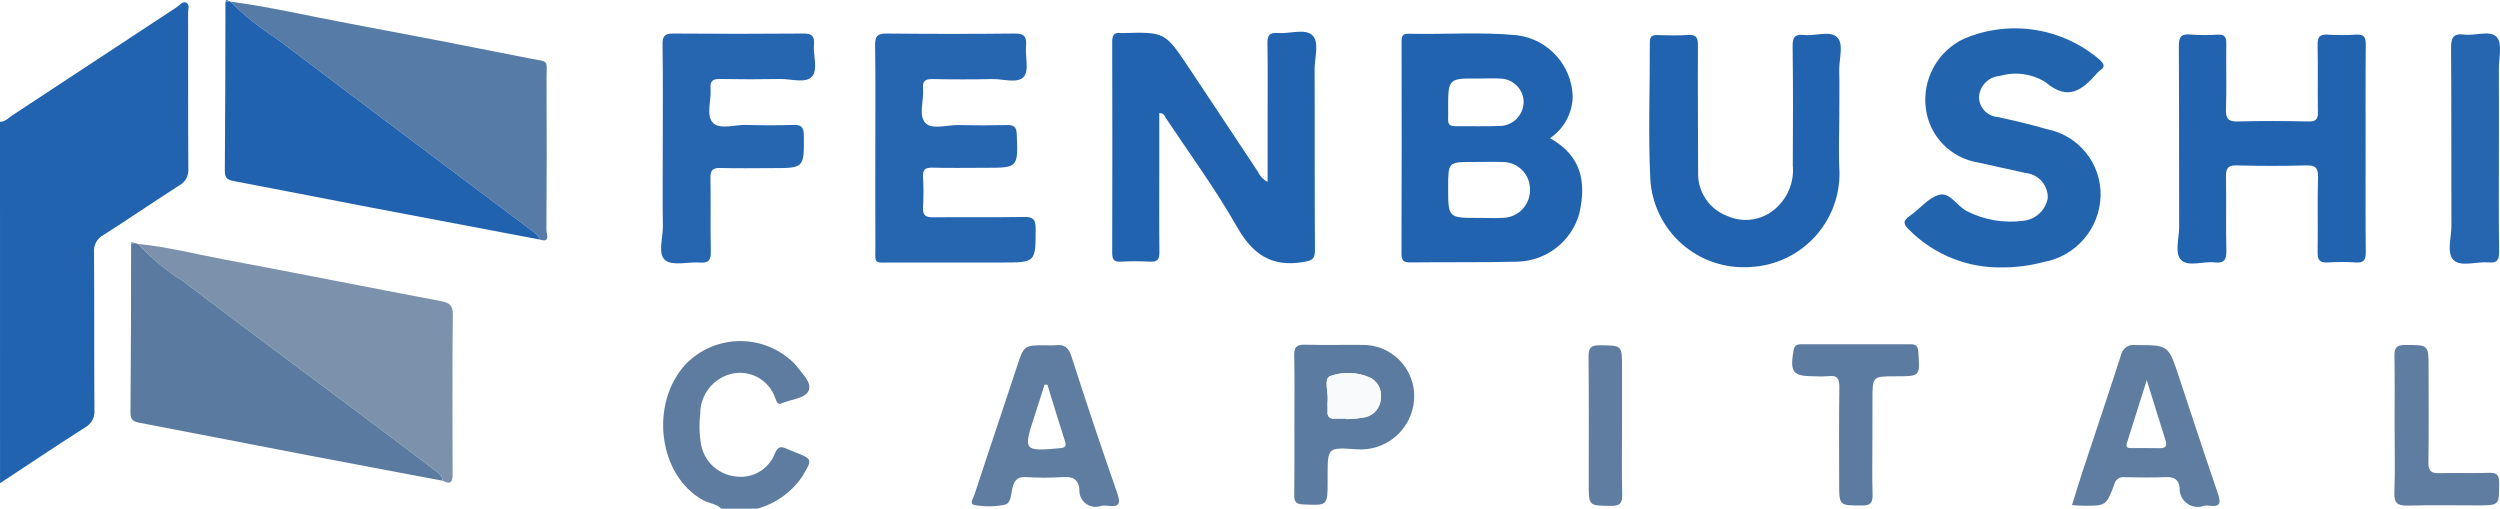
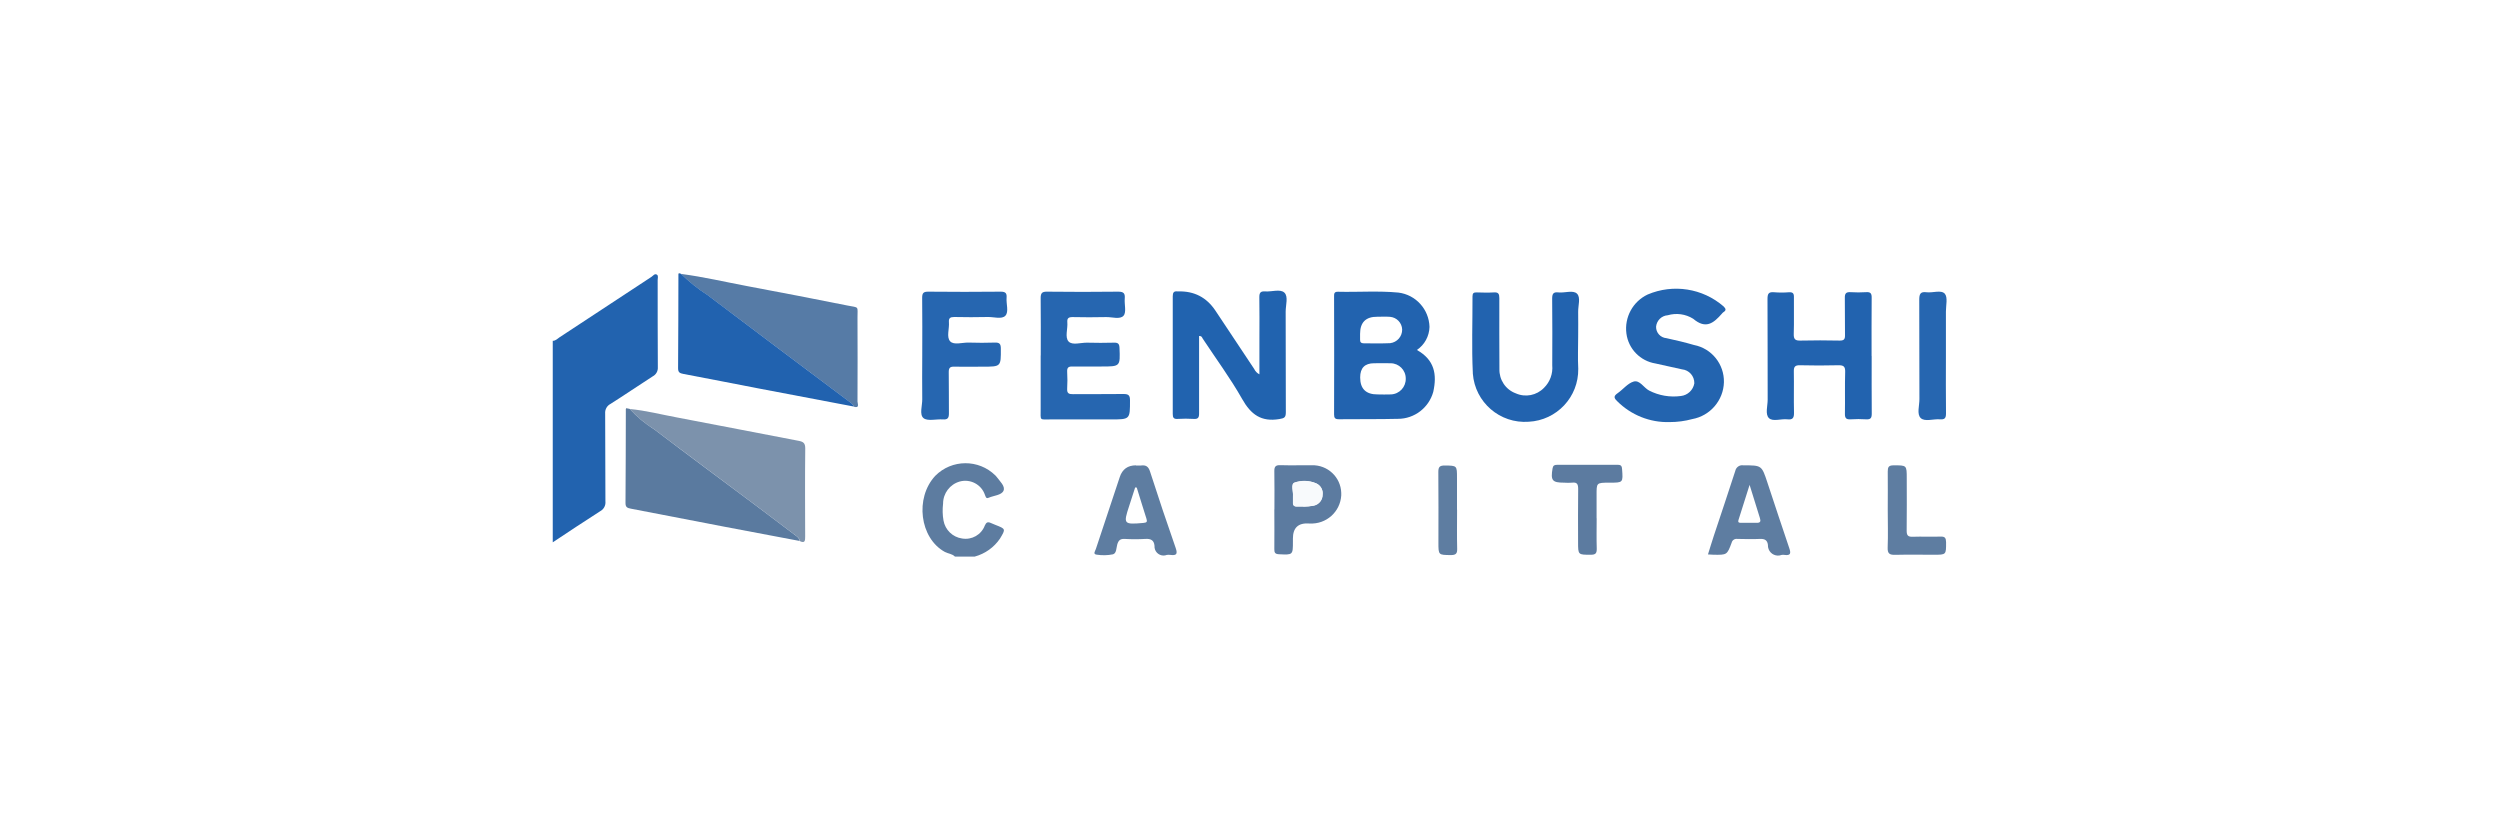
- <svg xmlns="http://www.w3.org/2000/svg" id="Group_94" data-name="Group 94" width="167.255" height="34.029" viewBox="0 0 167.255 34.029">
-   <path id="Path_401" data-name="Path 401" d="M-581.237,418.282c.35.009.56-.259.812-.422q5.524-3.628,11.038-7.263c.2-.128.383-.434.648-.259.2.131.086.424.086.641.007,3.487-.007,6.973.016,10.46a1.145,1.145,0,0,1-.607,1.1c-1.7,1.091-3.363,2.23-5.066,3.314a1.194,1.194,0,0,0-.637,1.161c.028,3.515,0,7.029.028,10.544a1.189,1.189,0,0,1-.616,1.166c-1.917,1.224-3.806,2.489-5.7,3.739Z" transform="translate(581.237 -410.135)" fill="#2263af" />
-   <path id="Path_402" data-name="Path 402" d="M-558.323,431.215c-.334-.338-.816-.348-1.21-.562-3.006-1.647-3.62-6.472-1.147-9.131a5.1,5.1,0,0,1,7.265.007,1.5,1.5,0,0,1,.112.128c.382.52,1.061,1.124.823,1.663s-1.168.569-1.784.844c-.336.149-.357-.163-.45-.35a2.493,2.493,0,0,0-3.008-1.6,2.745,2.745,0,0,0-2.01,2.65,6.963,6.963,0,0,0,.049,2.029,2.629,2.629,0,0,0,2.234,2.157,2.457,2.457,0,0,0,2.726-1.558c.17-.38.35-.471.7-.313.182.082.369.156.553.229,1.278.5,1.257.49.565,1.654a5.344,5.344,0,0,1-3.025,2.157Z" transform="translate(606.579 -397.186)" fill="#5d7ca0" />
-   <path id="Path_403" data-name="Path 403" d="M-546.184,416.578v3.608c0,1.9-.014,3.8.009,5.7.007.478-.135.658-.627.63a17.8,17.8,0,0,0-1.964,0c-.471.026-.567-.173-.567-.595q.017-7.06,0-14.122c0-.441.133-.639.583-.576a.36.36,0,0,0,.086,0c2.85-.077,2.857-.082,4.441,2.29,1.56,2.332,3.1,4.674,4.655,7.013a1.339,1.339,0,0,0,.632.651v-4.354c0-1.644.016-3.291-.012-4.935-.007-.52.161-.714.686-.669.788.063,1.81-.317,2.311.142s.156,1.5.159,2.281c.019,4.028-.007,8.056.023,12.081,0,.634-.184.716-.793.819-2.155.357-3.4-.55-4.443-2.388-1.425-2.507-3.146-4.849-4.744-7.256C-545.834,416.769-545.864,416.564-546.184,416.578Z" transform="translate(623.742 -409.01)" fill="#2163af" />
-   <path id="Path_404" data-name="Path 404" d="M-531.094,418.191c2.108,1.185,2.435,2.918,1.961,5.028a4.412,4.412,0,0,1-4.233,3.235c-2.362.058-4.727.021-7.092.049-.45,0-.576-.14-.576-.581q.021-7.06.007-14.119c0-.331-.019-.613.464-.6,2.419.056,4.846-.133,7.258.1a4.262,4.262,0,0,1,3.727,4.116A3.457,3.457,0,0,1-531.094,418.191Zm-4.739,5.334c.541,0,1.082.028,1.621-.007a1.847,1.847,0,0,0,1.775-1.908,1.82,1.82,0,0,0-1.84-1.826c-.653-.021-1.308,0-1.961,0-1.674,0-1.674,0-1.674,1.7C-537.913,423.532-537.913,423.532-535.833,423.525Zm-.012-9.324c-2.069-.019-2.069-.019-2.069,2.048,0,.226.012.455,0,.681-.019.324.126.459.45.457,1.054-.009,2.111.03,3.163-.021a1.628,1.628,0,0,0,1.439-1.635,1.589,1.589,0,0,0-1.446-1.521C-534.816,414.168-535.332,414.2-535.845,414.2Z" transform="translate(634.796 -408.946)" fill="#2263af" />
-   <path id="Path_405" data-name="Path 405" d="M-574.633,410.268c2.68.352,5.313.973,7.965,1.467q6,1.12,11.979,2.316c1.469.292,1.213.021,1.22,1.476q.025,5.02-.009,10.04c0,.238.3.861-.455.616a.809.809,0,0,0-.352-.464c-5.728-4.305-11.468-8.6-17.177-12.925A19.359,19.359,0,0,1-574.633,410.268Z" transform="translate(590.035 -410.159)" fill="#567ba6" />
-   <path id="Path_406" data-name="Path 406" d="M-577.275,417.22c1.926.182,3.8.669,5.7,1.024,4.86.912,9.709,1.88,14.567,2.8.571.11.793.28.788.91-.037,3.515-.023,7.032-.014,10.549,0,.492,0,.9-.672.557,0-.331-.236-.49-.466-.662-1.579-1.187-3.151-2.386-4.734-3.571-4.068-3.046-8.158-6.066-12.2-9.145A14.322,14.322,0,0,1-577.275,417.22Z" transform="translate(586.515 -400.897)" fill="#7c92ac" />
-   <path id="Path_407" data-name="Path 407" d="M-576.983,417.256a14.319,14.319,0,0,0,2.962,2.458c4.044,3.079,8.135,6.1,12.2,9.145,1.584,1.185,3.156,2.384,4.734,3.571.231.173.466.331.466.662-3.011-.569-6.024-1.131-9.033-1.707-3.736-.716-7.468-1.451-11.2-2.16-.422-.079-.641-.172-.639-.672.033-3.764.033-7.528.042-11.293l.2-.068Z" transform="translate(586.223 -400.933)" fill="#5a7a9f" />
-   <path id="Path_408" data-name="Path 408" d="M-574.426,410.287a19.357,19.357,0,0,0,3.17,2.526c5.709,4.329,11.449,8.62,17.177,12.925a.81.81,0,0,1,.352.464q-5.737-1.088-11.474-2.176c-2.985-.571-5.968-1.166-8.958-1.728-.418-.077-.632-.177-.628-.672.033-3.769.033-7.538.042-11.307l.231-.058A.065.065,0,0,1-574.426,410.287Z" transform="translate(589.828 -410.178)" fill="#2162af" />
-   <path id="Path_409" data-name="Path 409" d="M-520,427.033a8.544,8.544,0,0,1-6.3-2.519c-.424-.4-.4-.623.07-.945.653-.448,1.2-1.176,1.912-1.385.753-.222,1.208.742,1.873,1.078a6.412,6.412,0,0,0,3.809.648,1.852,1.852,0,0,0,1.614-1.518,1.64,1.64,0,0,0-1.493-1.677c-1.054-.236-2.108-.46-3.163-.7a4.192,4.192,0,0,1-3.5-3.594,4.524,4.524,0,0,1,2.549-4.688,8.713,8.713,0,0,1,9.1,1.425c.3.292.35.478-.016.709a.939.939,0,0,0-.184.177c-.98,1.108-1.912,1.9-3.438.6a3.779,3.779,0,0,0-3.055-.422,1.515,1.515,0,0,0-1.4,1.371,1.345,1.345,0,0,0,1.241,1.376c1.11.24,2.218.5,3.309.819a4.437,4.437,0,0,1,3.585,4.466,4.623,4.623,0,0,1-3.8,4.415A10.585,10.585,0,0,1-520,427.033Z" transform="translate(654.022 -409.143)" fill="#2364af" />
-   <path id="Path_410" data-name="Path 410" d="M-506.188,418.885c0,2.3-.014,4.6.012,6.894,0,.506-.119.721-.662.686a14.431,14.431,0,0,0-1.88,0c-.522.033-.69-.145-.681-.672.03-1.672-.021-3.347.028-5.021.019-.655-.191-.814-.821-.8-1.537.044-3.079.04-4.618,0-.576-.014-.728.186-.718.732.028,1.644-.016,3.291.023,4.937.014.6-.107.9-.786.821-.758-.086-1.752.306-2.225-.149s-.145-1.453-.147-2.209c-.014-4.03.007-8.058-.021-12.088,0-.628.14-.865.8-.8a11.816,11.816,0,0,0,1.793.007c.452-.023.59.145.583.585-.021,1.474.026,2.95-.021,4.424-.021.648.187.821.823.8,1.567-.044,3.137-.033,4.7,0,.492.009.637-.154.627-.632-.026-1.5.012-3.009-.021-4.51-.011-.529.166-.7.683-.667a14.426,14.426,0,0,0,1.88,0c.548-.037.665.177.66.683C-506.2,414.232-506.188,416.557-506.188,418.885Z" transform="translate(664.452 -408.906)" fill="#2263af" />
-   <path id="Path_411" data-name="Path 411" d="M-556.12,418.833c0-2.3.021-4.594-.014-6.889-.007-.6.177-.765.772-.758,2.848.028,5.7.035,8.545,0,.674-.009.833.217.781.826-.063.7.217,1.632-.14,2.055-.42.495-1.385.149-2.113.166q-2.008.042-4.016,0c-.492-.009-.662.154-.62.632.065.784-.322,1.786.154,2.3.446.478,1.455.128,2.213.145q1.623.038,3.249,0c.473-.012.634.128.653.618.086,2.244.1,2.241-2.155,2.241-1.168,0-2.337.023-3.5-.009-.495-.014-.639.154-.616.627a17.509,17.509,0,0,1,0,2.041c-.035.548.2.658.695.653,2.025-.023,4.046.012,6.069-.023.595-.009.772.161.77.76,0,2.288.021,2.288-2.3,2.288-2.393,0-4.786.009-7.179,0-1.453-.007-1.234.2-1.243-1.278C-556.129,423.085-556.12,420.96-556.12,418.833Z" transform="translate(614.68 -408.943)" fill="#2666b0" />
-   <path id="Path_412" data-name="Path 412" d="M-521.211,416.524c0,1.306-.061,2.614.012,3.914a6.263,6.263,0,0,1-5.95,6.353,6.255,6.255,0,0,1-6.705-5.858c-.149-3.055-.023-6.124-.033-9.187,0-.385.152-.483.506-.471.683.019,1.369.04,2.05-.007.548-.035.665.177.662.683-.014,2.836.009,5.672.012,8.508a3.015,3.015,0,0,0,1.955,2.922,3.007,3.007,0,0,0,3.391-.66,3.386,3.386,0,0,0,.989-2.71c.014-2.666.023-5.334-.012-8-.007-.6.159-.807.758-.744.758.082,1.754-.31,2.22.154s.121,1.451.14,2.209C-521.192,414.595-521.211,415.561-521.211,416.524Z" transform="translate(644.264 -408.928)" fill="#2263af" />
-   <path id="Path_413" data-name="Path 413" d="M-562.162,418.8c0-2.3.019-4.595-.014-6.892-.007-.56.154-.73.716-.725q4.359.038,8.723,0c.6-.007.732.219.69.744-.061.73.294,1.668-.138,2.139s-1.4.145-2.125.159q-2.012.038-4.021,0c-.478-.009-.677.131-.635.623.068.786-.32,1.784.154,2.3.445.485,1.453.131,2.213.149,1.054.028,2.111.037,3.163,0,.581-.023.709.186.714.73.012,2.16.03,2.16-2.157,2.16-1.14,0-2.281.026-3.419-.009-.534-.019-.681.163-.672.676.028,1.644-.009,3.291.023,4.935.009.555-.149.76-.721.716-.791-.058-1.821.243-2.321-.152-.532-.42-.154-1.488-.165-2.269C-562.183,422.32-562.162,420.561-562.162,418.8Z" transform="translate(606.502 -408.94)" fill="#2666b0" />
-   <path id="Path_414" data-name="Path 414" d="M-548.38,420.137a4.654,4.654,0,0,0,.6,0c.6-.082.9.131,1.091.744q1.48,4.611,3.076,9.182c.263.751.039.893-.635.814a1.377,1.377,0,0,0-.427,0,1.091,1.091,0,0,1-1.481-1.105c-.063-.665-.448-.863-1.1-.816a19.142,19.142,0,0,1-2.479,0c-.536-.028-.751.187-.886.672-.119.42-.079,1.063-.52,1.178a5.414,5.414,0,0,1-1.95.035c-.492-.061-.175-.445-.1-.667.606-1.859,1.232-3.711,1.847-5.565.341-1.022.676-2.043,1.017-3.065C-549.864,420.137-549.864,420.137-548.38,420.137Zm.086,2.649-.189-.021c-.238.744-.473,1.49-.716,2.234-.716,2.185-.66,2.244,1.726,2.027.42-.04.453-.161.336-.522C-547.541,425.27-547.912,424.027-548.294,422.787Z" transform="translate(618.37 -397.039)" fill="#5e7da1" />
-   <path id="Path_415" data-name="Path 415" d="M-521.8,430.829c.247-.793.471-1.544.716-2.288.851-2.579,1.726-5.152,2.556-7.738a.851.851,0,0,1,.973-.683c2.195.007,2.195-.014,2.88,2.043.875,2.631,1.731,5.268,2.633,7.888.219.632.168.917-.567.819a1.112,1.112,0,0,0-.341,0,1.217,1.217,0,0,1-1.651-1.208c-.068-.564-.385-.732-.935-.707-.91.04-1.824.019-2.733.007a.607.607,0,0,0-.693.452c-.551,1.476-.572,1.472-2.155,1.453C-521.313,430.863-521.509,430.845-521.8,430.829Zm5-8.363c-.483,1.523-.9,2.862-1.327,4.2-.121.385.163.343.38.345.6.009,1.192-.009,1.789.009.45.012.532-.168.4-.567C-515.958,425.194-516.345,423.93-516.8,422.465Z" transform="translate(660.423 -397.035)" fill="#5e7da1" />
-   <path id="Path_416" data-name="Path 416" d="M-507.672,418.919c0,2.295-.019,4.59.014,6.882.009.571-.173.744-.721.695-.788-.07-1.814.319-2.314-.147s-.152-1.507-.156-2.29c-.016-3.967.007-7.932-.023-11.9,0-.676.124-1.005.872-.907s1.761-.322,2.195.18c.373.429.128,1.4.131,2.132C-507.665,415.351-507.672,417.135-507.672,418.919Z" transform="translate(674.853 -408.94)" fill="#2666b0" />
-   <path id="Path_417" data-name="Path 417" d="M-544.1,425.418c0-1.53.021-3.06-.012-4.59-.012-.56.166-.737.728-.718,1.25.037,2.5,0,3.757.014a3.43,3.43,0,0,1,3.54,3.622,3.583,3.583,0,0,1-3.872,3.361c-1.917-.133-1.917-.133-1.917,1.8v.341c0,1.646,0,1.628-1.668,1.546-.466-.023-.569-.2-.564-.616C-544.09,428.592-544.1,427.006-544.1,425.418Zm3.477-.361,0,.035a7.854,7.854,0,0,0,1.266-.131,1.338,1.338,0,0,0,1.04-1.3,1.313,1.313,0,0,0-.8-1.383,3.589,3.589,0,0,0-2.584-.07c-.462.182-.117,1.089-.175,1.665-.023.224.009.455-.007.679-.026.359.119.527.49.506C-541.135,425.047-540.876,425.056-540.622,425.056Z" transform="translate(630.697 -397.049)" fill="#5c7ba0" />
-   <path id="Path_418" data-name="Path 418" d="M-524.456,426.493c0,1.217-.026,2.437.012,3.655.014.539-.123.739-.7.737-1.537,0-1.537.026-1.537-1.511,0-2.125-.019-4.249.014-6.374.007-.567-.107-.851-.737-.767a7,7,0,0,1-.94.007c-1.441,0-1.64-.261-1.388-1.733.058-.341.236-.41.518-.41q3.673,0,7.344,0c.371,0,.459.177.485.525.119,1.621.131,1.619-1.495,1.619-1.572,0-1.572,0-1.572,1.535Z" transform="translate(649.724 -397.066)" fill="#5c7ba0" />
-   <path id="Path_419" data-name="Path 419" d="M-512.534,425.468c0-1.532.016-3.064-.009-4.6-.007-.518.093-.753.7-.753,1.584,0,1.584-.03,1.584,1.563,0,2.1.019,4.2-.012,6.3-.009.569.182.73.732.714,1.11-.035,2.225.019,3.335-.023.543-.021.662.17.665.679,0,1.5.026,1.5-1.469,1.5-1.539,0-3.081-.033-4.62.014-.686.021-.949-.14-.921-.879C-512.492,428.477-512.534,426.972-512.534,425.468Z" transform="translate(672.737 -397.036)" fill="#5e7da1" />
-   <path id="Path_420" data-name="Path 420" d="M-533.427,425.433c0,1.556-.026,3.116.012,4.671.016.595-.165.774-.765.765-1.474-.019-1.476.012-1.476-1.49,0-2.831.019-5.665-.012-8.5-.007-.6.177-.763.767-.756,1.474.019,1.474-.009,1.474,1.481Z" transform="translate(641.944 -397.024)" fill="#5e7da1" />
-   <path id="Path_421" data-name="Path 421" d="M-574.539,410.3l-.231.058C-574.742,410.151-574.644,410.216-574.539,410.3Z" transform="translate(589.852 -410.221)" fill="#567ba6" />
-   <path id="Path_422" data-name="Path 422" d="M-577.273,417.233l-.2.068C-577.469,417.1-577.376,417.156-577.273,417.233Z" transform="translate(586.247 -400.973)" fill="#7c92ac" />
-   <path id="Path_423" data-name="Path 423" d="M-541.861,423.976c-.254,0-.513-.009-.767,0-.371.021-.515-.147-.49-.506.016-.224-.016-.455.007-.679.058-.576-.287-1.483.175-1.665a3.589,3.589,0,0,1,2.584.07,1.313,1.313,0,0,1,.8,1.383,1.337,1.337,0,0,1-1.04,1.3,7.848,7.848,0,0,1-1.266.131Z" transform="translate(631.936 -395.968)" fill="#f8fafc" />
+ <svg xmlns="http://www.w3.org/2000/svg" id="katman_1" data-name="katman 1" viewBox="0 0 300 100">
+   <defs>
+     <style>
+       .cls-1 {
+         fill: #f8fafc;
+       }
+ 
+       .cls-2 {
+         fill: #7c92ac;
+       }
+ 
+       .cls-3 {
+         fill: #2364af;
+       }
+ 
+       .cls-4 {
+         fill: #2162af;
+       }
+ 
+       .cls-5 {
+         fill: #2163af;
+       }
+ 
+       .cls-6 {
+         fill: #2263af;
+       }
+ 
+       .cls-7 {
+         fill: #5c7ba0;
+       }
+ 
+       .cls-8 {
+         fill: #5a7a9f;
+       }
+ 
+       .cls-9 {
+         fill: #567ba6;
+       }
+ 
+       .cls-10 {
+         fill: #5d7ca0;
+       }
+ 
+       .cls-11 {
+         fill: #5e7da1;
+       }
+ 
+       .cls-12 {
+         fill: #2666b0;
+       }
+     </style>
+   </defs>
+   <path id="Path_401" data-name="Path 401" class="cls-6" d="M66.33,40.9c.35,0,.56-.26,.81-.42,3.68-2.42,7.36-4.84,11.04-7.26,.2-.13,.38-.43,.65-.26,.2,.13,.09,.42,.09,.64,0,3.49,0,6.97,.02,10.46,.03,.45-.2,.89-.61,1.1-1.7,1.09-3.36,2.23-5.07,3.31-.43,.22-.68,.68-.64,1.16,.03,3.52,0,7.03,.03,10.54,.05,.48-.19,.94-.62,1.17-1.92,1.22-3.81,2.49-5.7,3.74v-24.18Z" />
+   <path id="Path_402" data-name="Path 402" class="cls-10" d="M114.59,66.79c-.33-.34-.82-.35-1.21-.56-3.01-1.65-3.62-6.47-1.15-9.13,1.98-2,5.21-2.02,7.21-.05l.05,.05s.08,.08,.11,.13c.38,.52,1.06,1.12,.82,1.66s-1.17,.57-1.78,.84c-.34,.15-.36-.16-.45-.35-.42-1.24-1.74-1.94-3.01-1.6-1.19,.33-2.01,1.42-2.01,2.65-.08,.68-.07,1.36,.05,2.03,.2,1.13,1.1,2,2.23,2.16,1.17,.2,2.31-.45,2.73-1.56,.17-.38,.35-.47,.7-.31,.18,.08,.37,.16,.55,.23,1.28,.5,1.26,.49,.57,1.65-.72,1.06-1.79,1.82-3.03,2.16h-2.39Z" />
+   <path id="Path_403" data-name="Path 403" class="cls-5" d="M143.89,40.33v3.61c0,1.9-.01,3.8,0,5.7,0,.48-.14,.66-.63,.63-.65-.04-1.31-.04-1.96,0-.47,.03-.57-.17-.57-.6,.01-4.71,.01-9.41,0-14.12,0-.44,.13-.64,.58-.58,.03,0,.06,0,.09,0q2.85-.08,4.44,2.29c1.56,2.33,3.1,4.67,4.66,7.01,.13,.28,.35,.51,.63,.65v-4.35c0-1.64,.02-3.29-.01-4.93,0-.52,.16-.71,.69-.67,.79,.06,1.81-.32,2.31,.14s.16,1.5,.16,2.28c.02,4.03,0,8.06,.02,12.08,0,.63-.18,.72-.79,.82-2.16,.36-3.4-.55-4.44-2.39-1.42-2.51-3.15-4.85-4.74-7.26-.08-.13-.11-.33-.43-.32Z" />
+   <path id="Path_404" data-name="Path 404" class="cls-6" d="M170.03,42c2.11,1.18,2.43,2.92,1.96,5.03-.53,1.9-2.26,3.23-4.23,3.23-2.36,.06-4.73,.02-7.09,.05-.45,0-.58-.14-.58-.58,.01-4.71,.02-9.41,0-14.12,0-.33-.02-.61,.46-.6,2.42,.06,4.85-.13,7.26,.1,2.09,.26,3.67,2.01,3.73,4.12-.03,1.11-.59,2.15-1.52,2.77Zm-4.74,5.33c.54,0,1.08,.03,1.62,0,1.02-.04,1.81-.89,1.78-1.91,0-1.01-.81-1.82-1.81-1.83,0,0-.02,0-.03,0-.65-.02-1.31,0-1.96,0q-1.67,0-1.67,1.7,0,2.05,2.08,2.04h0Zm-.01-9.32q-2.07-.02-2.07,2.05c0,.23,.01,.45,0,.68-.02,.32,.13,.46,.45,.46,1.05,0,2.11,.03,3.16-.02,.83-.1,1.45-.8,1.44-1.64-.03-.8-.65-1.45-1.45-1.52-.51-.04-1.02-.01-1.54-.01h0Z" />
+   <path id="Path_405" data-name="Path 405" class="cls-9" d="M81.73,32.87c2.68,.35,5.31,.97,7.97,1.47,4,.75,7.99,1.52,11.98,2.32,1.47,.29,1.21,.02,1.22,1.48,.02,3.35,.01,6.69,0,10.04,0,.24,.3,.86-.46,.62-.06-.19-.18-.36-.35-.46-5.73-4.3-11.47-8.6-17.18-12.92-1.14-.73-2.21-1.58-3.17-2.53Z" />
+   <path id="Path_406" data-name="Path 406" class="cls-2" d="M75.57,49.08c1.93,.18,3.8,.67,5.7,1.02,4.86,.91,9.71,1.88,14.57,2.8,.57,.11,.79,.28,.79,.91-.04,3.52-.02,7.03-.01,10.55,0,.49,0,.9-.67,.56,0-.33-.24-.49-.47-.66-1.58-1.19-3.15-2.39-4.73-3.57-4.07-3.05-8.16-6.07-12.2-9.14-1.1-.68-2.09-1.51-2.97-2.46Z" />
+   <path id="Path_407" data-name="Path 407" class="cls-8" d="M75.57,49.08c.87,.95,1.87,1.78,2.96,2.46,4.04,3.08,8.14,6.1,12.2,9.14,1.58,1.18,3.16,2.38,4.73,3.57,.23,.17,.47,.33,.47,.66-3.01-.57-6.02-1.13-9.03-1.71-3.74-.72-7.47-1.45-11.2-2.16-.42-.08-.64-.17-.64-.67,.03-3.76,.03-7.53,.04-11.29l.2-.07,.27,.06Z" />
+   <path id="Path_408" data-name="Path 408" class="cls-4" d="M81.73,32.87c.97,.95,2.03,1.8,3.17,2.53,5.71,4.33,11.45,8.62,17.18,12.92,.17,.11,.3,.27,.35,.46-3.82-.73-7.65-1.45-11.47-2.18-2.98-.57-5.97-1.17-8.96-1.73-.42-.08-.63-.18-.63-.67,.03-3.77,.03-7.54,.04-11.31l.23-.06s.07,0,.09,.03Z" />
+   <path id="Path_409" data-name="Path 409" class="cls-3" d="M200.35,50.65c-2.36,.07-4.64-.85-6.3-2.52-.42-.4-.4-.62,.07-.95,.65-.45,1.2-1.18,1.91-1.39,.75-.22,1.21,.74,1.87,1.08,1.17,.6,2.5,.83,3.81,.65,.81-.09,1.47-.71,1.61-1.52,.02-.87-.63-1.6-1.49-1.68-1.05-.24-2.11-.46-3.16-.7-1.83-.29-3.26-1.75-3.5-3.59-.26-1.95,.77-3.85,2.55-4.69,3.06-1.3,6.59-.75,9.1,1.42,.3,.29,.35,.48-.02,.71-.07,.05-.13,.11-.18,.18-.98,1.11-1.91,1.9-3.44,.6-.91-.57-2.02-.72-3.05-.42-.74,.05-1.33,.63-1.4,1.37-.02,.72,.53,1.32,1.24,1.38,1.11,.24,2.22,.5,3.31,.82,2.12,.41,3.64,2.3,3.59,4.47-.06,2.18-1.65,4.03-3.8,4.42-.88,.24-1.8,.36-2.71,.36Z" />
+   <path id="Path_410" data-name="Path 410" class="cls-6" d="M224.6,42.74c0,2.3-.01,4.6,.01,6.89,0,.51-.12,.72-.66,.69-.63-.04-1.25-.04-1.88,0-.52,.03-.69-.14-.68-.67,.03-1.67-.02-3.35,.03-5.02,.02-.65-.19-.81-.82-.8-1.54,.04-3.08,.04-4.62,0-.58-.01-.73,.19-.72,.73,.03,1.64-.02,3.29,.02,4.94,.01,.6-.11,.9-.79,.82-.76-.09-1.75,.31-2.22-.15s-.15-1.45-.15-2.21c-.01-4.03,0-8.06-.02-12.09,0-.63,.14-.86,.8-.8,.6,.05,1.2,.05,1.79,0,.45-.02,.59,.14,.58,.58-.02,1.47,.03,2.95-.02,4.42-.02,.65,.19,.82,.82,.8,1.57-.04,3.14-.03,4.7,0,.49,0,.64-.15,.63-.63-.03-1.5,.01-3.01-.02-4.51-.01-.53,.17-.7,.68-.67,.63,.04,1.25,.04,1.88,0,.55-.04,.67,.18,.66,.68-.02,2.33-.01,4.65-.01,6.98Z" />
+   <path id="Path_411" data-name="Path 411" class="cls-12" d="M124.89,42.65c0-2.3,.02-4.59-.01-6.89,0-.6,.18-.77,.77-.76,2.85,.03,5.7,.04,8.54,0,.67,0,.83,.22,.78,.83-.06,.7,.22,1.63-.14,2.05-.42,.49-1.39,.15-2.11,.17-1.34,.03-2.68,.03-4.02,0-.49,0-.66,.15-.62,.63,.07,.78-.32,1.79,.15,2.3,.45,.48,1.46,.13,2.21,.14,1.08,.03,2.16,.03,3.25,0,.47-.01,.63,.13,.65,.62,.09,2.24,.1,2.24-2.16,2.24-1.17,0-2.34,.02-3.5,0-.49-.01-.64,.15-.62,.63,.04,.68,.04,1.36,0,2.04-.03,.55,.2,.66,.7,.65,2.03-.02,4.05,.01,6.07-.02,.59,0,.77,.16,.77,.76,0,2.29,.02,2.29-2.3,2.29s-4.79,0-7.18,0c-1.45,0-1.23,.2-1.24-1.28-.01-2.14,0-4.27,0-6.39Z" />
+   <path id="Path_412" data-name="Path 412" class="cls-6" d="M189.38,40.35c0,1.31-.06,2.61,.01,3.91,.05,3.38-2.58,6.18-5.95,6.35-3.45,.25-6.44-2.33-6.7-5.78v-.08c-.15-3.05-.03-6.12-.04-9.19,0-.39,.15-.48,.51-.47,.68,.02,1.37,.04,2.05,0,.55-.04,.66,.18,.66,.68-.01,2.84,0,5.67,.01,8.51-.04,1.29,.74,2.47,1.96,2.92,1.16,.52,2.51,.25,3.39-.66,.72-.71,1.08-1.7,.99-2.71,.01-2.67,.02-5.33-.01-8,0-.6,.16-.81,.76-.74,.76,.08,1.75-.31,2.22,.15s.12,1.45,.14,2.21c.02,.96,0,1.93,0,2.89Z" />
+   <path id="Path_413" data-name="Path 413" class="cls-12" d="M110.67,42.62c0-2.3,.02-4.6-.01-6.89,0-.56,.15-.73,.72-.73,2.91,.03,5.81,.03,8.72,0,.6,0,.73,.22,.69,.74-.06,.73,.29,1.67-.14,2.14s-1.4,.14-2.12,.16c-1.34,.03-2.68,.03-4.02,0-.48,0-.68,.13-.64,.62,.07,.79-.32,1.78,.15,2.3,.45,.48,1.45,.13,2.21,.15,1.05,.03,2.11,.04,3.16,0,.58-.02,.71,.19,.71,.73,.01,2.16,.03,2.16-2.16,2.16-1.14,0-2.28,.03-3.42,0-.53-.02-.68,.16-.67,.68,.03,1.64,0,3.29,.02,4.93,0,.55-.15,.76-.72,.72-.79-.06-1.82,.24-2.32-.15-.53-.42-.15-1.49-.16-2.27-.03-1.76,0-3.52,0-5.28Z" />
+   <path id="Path_414" data-name="Path 414" class="cls-11" d="M136.32,55.86c.2,.01,.4,.01,.6,0,.6-.08,.9,.13,1.09,.74,.99,3.07,2.01,6.13,3.08,9.18,.26,.75,.04,.89-.64,.81-.14-.02-.29-.02-.43,0-.56,.22-1.19-.06-1.41-.62-.06-.15-.08-.32-.07-.48-.06-.67-.45-.86-1.1-.82-.83,.05-1.65,.05-2.48,0-.54-.03-.75,.19-.89,.67-.12,.42-.08,1.06-.52,1.18-.64,.13-1.3,.14-1.95,.04-.49-.06-.17-.45-.1-.67,.61-1.86,1.23-3.71,1.85-5.57,.34-1.02,.68-2.04,1.02-3.07q.46-1.41,1.95-1.41Zm.09,2.65l-.19-.02c-.24,.74-.47,1.49-.72,2.23-.72,2.18-.66,2.24,1.73,2.03,.42-.04,.45-.16,.34-.52-.4-1.23-.77-2.48-1.16-3.72h0Z" />
+   <path id="Path_415" data-name="Path 415" class="cls-11" d="M204.95,66.55c.25-.79,.47-1.54,.72-2.29,.85-2.58,1.73-5.15,2.56-7.74,.09-.45,.52-.76,.97-.68,2.2,0,2.2-.01,2.88,2.04,.88,2.63,1.73,5.27,2.63,7.89,.22,.63,.17,.92-.57,.82-.11-.02-.23-.02-.34,0-.63,.24-1.33-.07-1.57-.7-.06-.16-.09-.33-.08-.51-.07-.56-.39-.73-.93-.71-.91,.04-1.82,.02-2.73,0-.31-.05-.62,.14-.69,.45-.55,1.48-.57,1.47-2.16,1.45-.2,0-.39-.02-.68-.04Zm5-8.36c-.48,1.52-.9,2.86-1.33,4.2-.12,.39,.16,.34,.38,.35,.6,0,1.19,0,1.79,0,.45,.01,.53-.17,.4-.57-.4-1.26-.79-2.52-1.24-3.99h0Z" />
+   <path id="Path_416" data-name="Path 416" class="cls-12" d="M233.51,42.74c0,2.3-.02,4.59,.01,6.88,0,.57-.17,.74-.72,.7-.79-.07-1.81,.32-2.31-.15s-.15-1.51-.16-2.29c-.02-3.97,0-7.93-.02-11.9,0-.68,.12-1.01,.87-.91s1.76-.32,2.2,.18c.37,.43,.13,1.4,.13,2.13,0,1.79,0,3.57,0,5.36Z" />
+   <path id="Path_417" data-name="Path 417" class="cls-7" d="M152.93,61.13c0-1.53,.02-3.06-.01-4.59-.01-.56,.17-.74,.73-.72,1.25,.04,2.5,0,3.76,.01,1.89-.06,3.48,1.42,3.54,3.31,0,.1,0,.21,0,.31-.12,1.98-1.81,3.48-3.79,3.37-.03,0-.06,0-.09,0q-1.92-.13-1.92,1.8v.34c0,1.65,0,1.63-1.67,1.55-.47-.02-.57-.2-.56-.62,.02-1.59,0-3.17,0-4.76Zm3.48-.36v.04c.42,0,.85-.05,1.27-.13,.61-.14,1.04-.68,1.04-1.3,.08-.59-.25-1.16-.8-1.38-.82-.34-1.74-.37-2.58-.07-.46,.18-.12,1.09-.17,1.67-.02,.22,0,.45,0,.68-.03,.36,.12,.53,.49,.51,.26-.01,.52,0,.77,0h0Z" />
+   <path id="Path_418" data-name="Path 418" class="cls-7" d="M191.6,62.18c0,1.22-.03,2.44,.01,3.65,.01,.54-.12,.74-.7,.74-1.54,0-1.54,.03-1.54-1.51,0-2.12-.02-4.25,.01-6.37,0-.57-.11-.85-.74-.77-.31,.02-.63,.03-.94,0-1.44,0-1.64-.26-1.39-1.73,.06-.34,.24-.41,.52-.41h7.34c.37,0,.46,.18,.48,.52,.12,1.62,.13,1.62-1.49,1.62s-1.57,0-1.57,1.54v2.72Z" />
+   <path id="Path_419" data-name="Path 419" class="cls-11" d="M226.53,61.19c0-1.53,.02-3.06,0-4.6,0-.52,.09-.75,.7-.75,1.58,0,1.58-.03,1.58,1.56,0,2.1,.02,4.2-.01,6.3,0,.57,.18,.73,.73,.71,1.11-.04,2.23,.02,3.33-.02,.54-.02,.66,.17,.67,.68,0,1.5,.03,1.5-1.47,1.5s-3.08-.03-4.62,.01c-.69,.02-.95-.14-.92-.88,.06-1.51,.01-3.01,.01-4.51Z" />
+   <path id="Path_420" data-name="Path 420" class="cls-11" d="M174.85,61.17c0,1.56-.03,3.12,.01,4.67,.02,.6-.16,.77-.77,.77-1.47-.02-1.48,.01-1.48-1.49,0-2.83,.02-5.67-.01-8.5,0-.6,.18-.76,.77-.76,1.47,.02,1.47,0,1.47,1.48v3.83Z" />
+   <path id="Path_421" data-name="Path 421" class="cls-9" d="M81.64,32.84l-.23,.06c.03-.21,.13-.14,.23-.06Z" />
+   <path id="Path_422" data-name="Path 422" class="cls-2" d="M75.31,49.02l-.2,.07c0-.2,.1-.14,.2-.07Z" />
+   <path id="Path_423" data-name="Path 423" class="cls-1" d="M156.41,60.77c-.25,0-.51,0-.77,0-.37,.02-.52-.15-.49-.51,.02-.22-.02-.45,0-.68,.06-.58-.29-1.48,.17-1.67,.84-.3,1.76-.27,2.58,.07,.55,.23,.88,.79,.8,1.38,0,.62-.43,1.16-1.04,1.3-.42,.08-.84,.12-1.27,.13v-.03Z" />
</svg>
